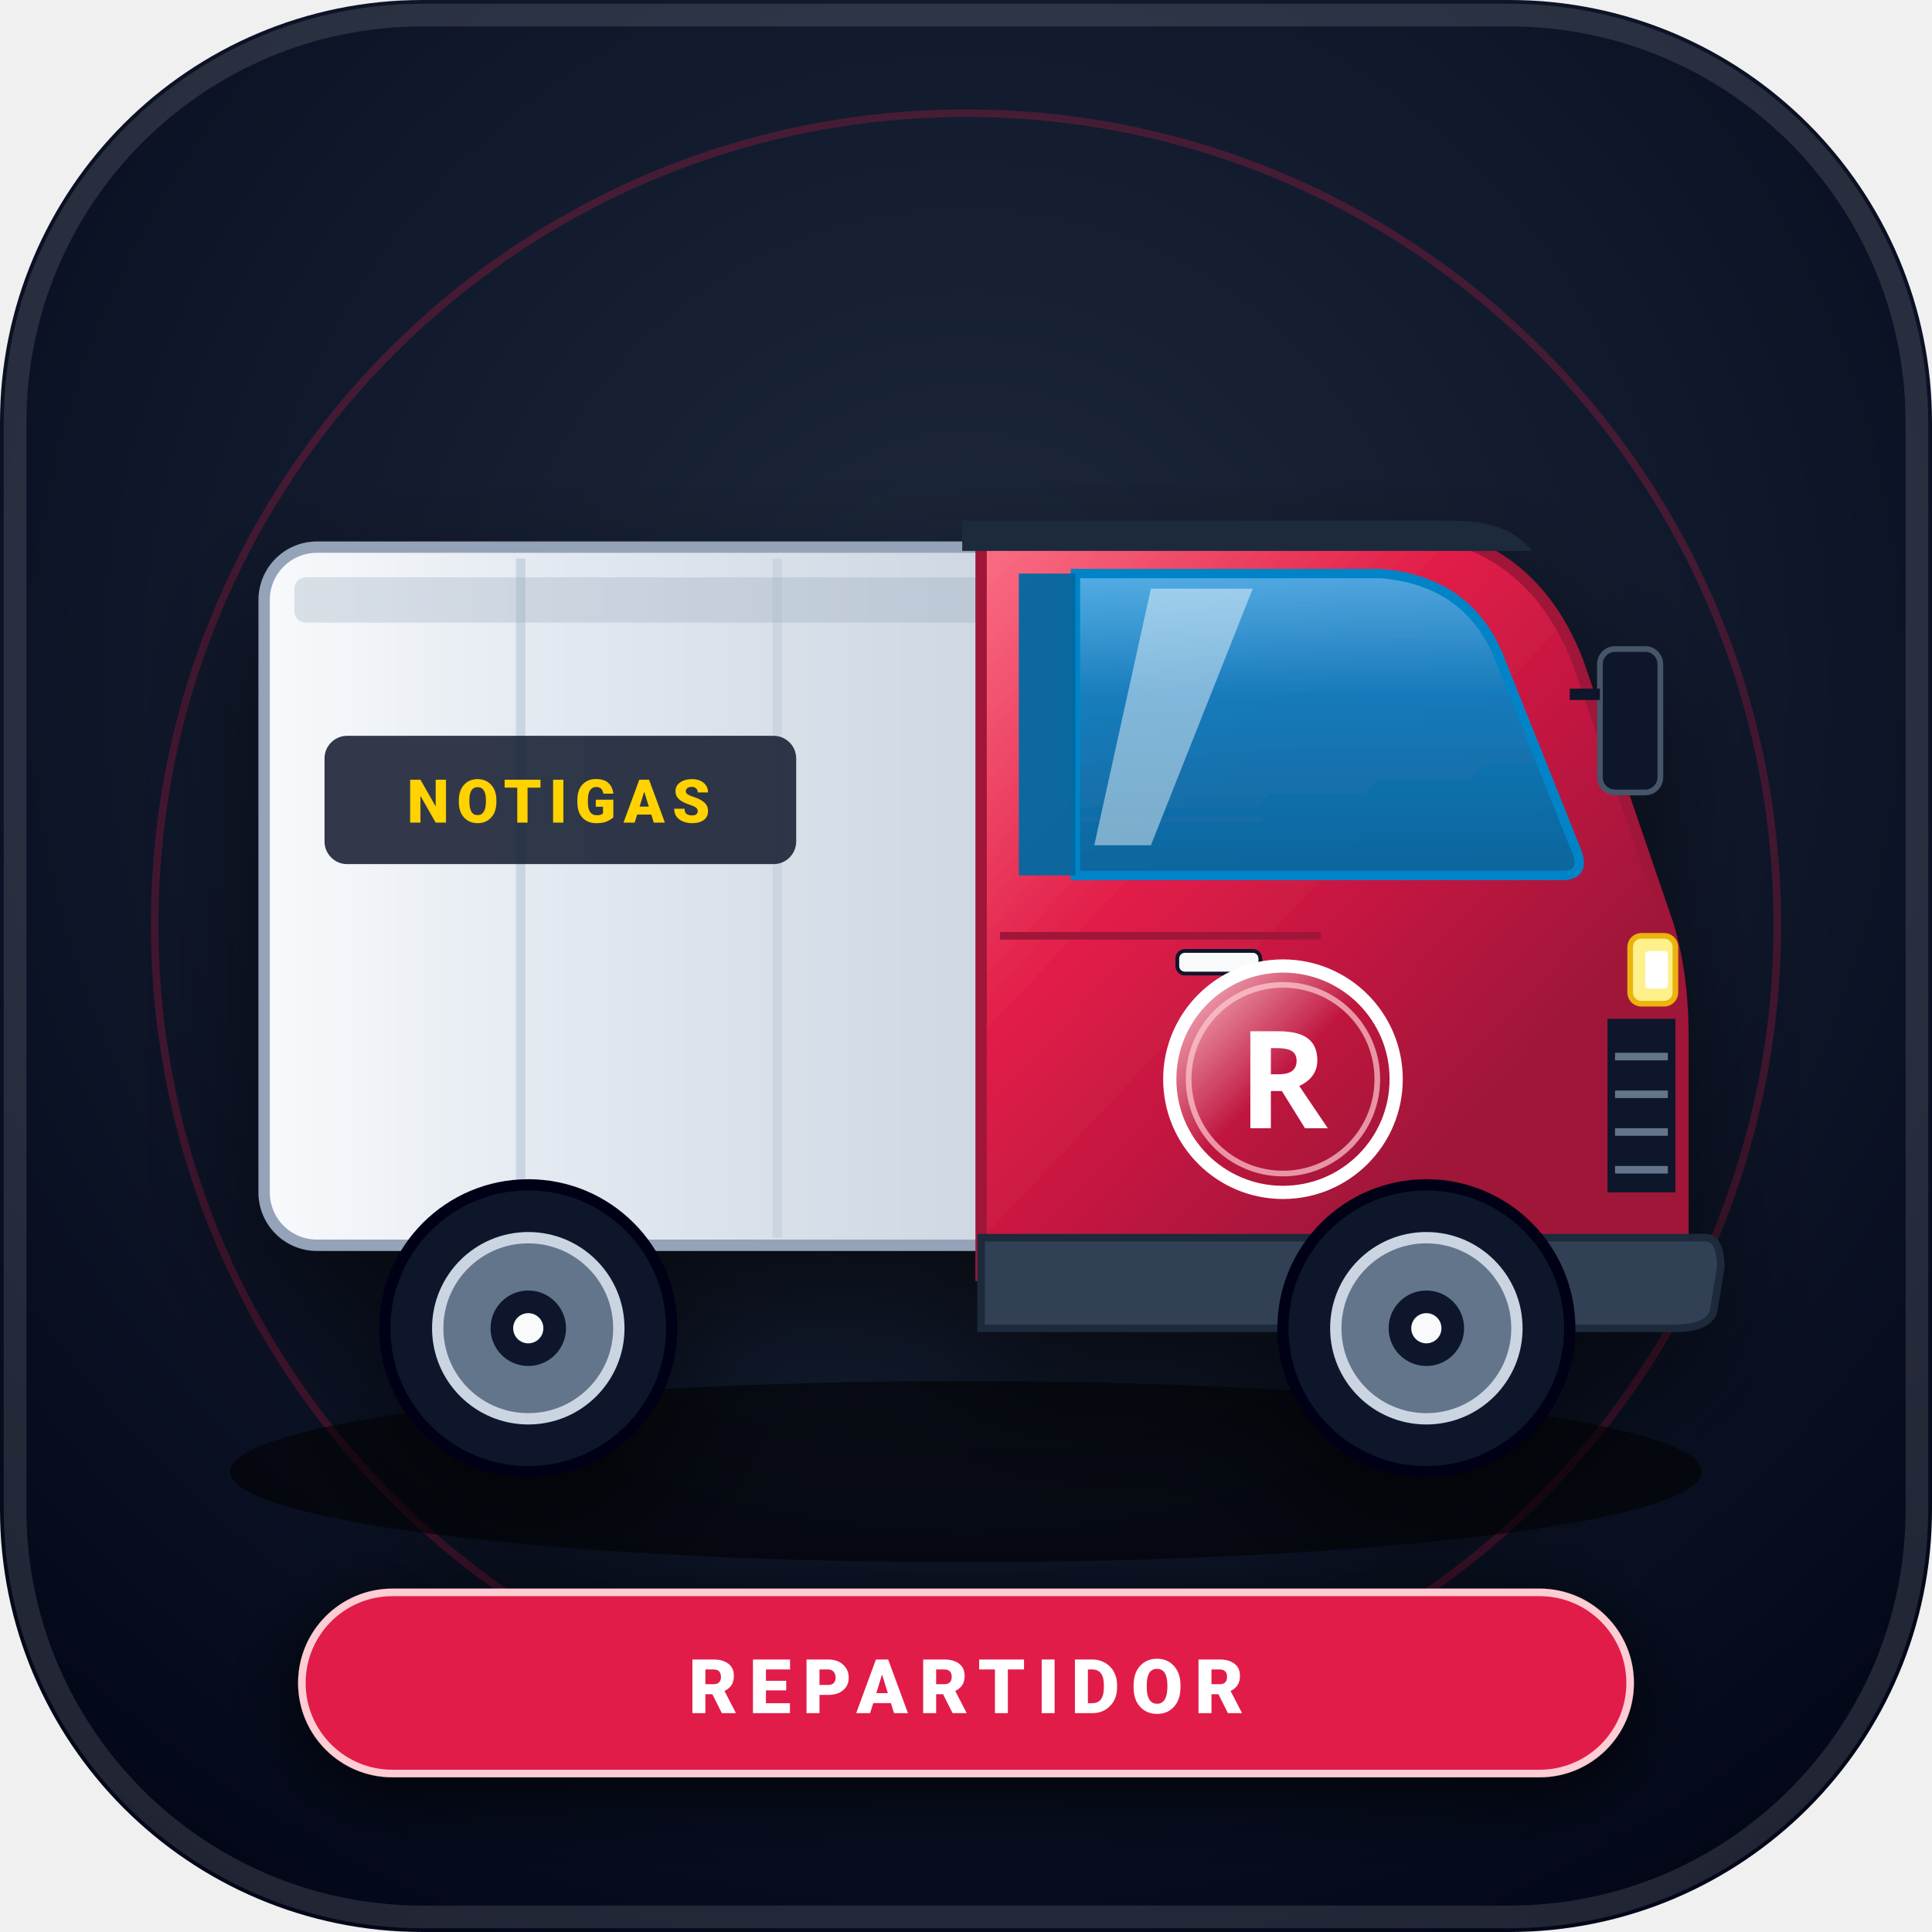
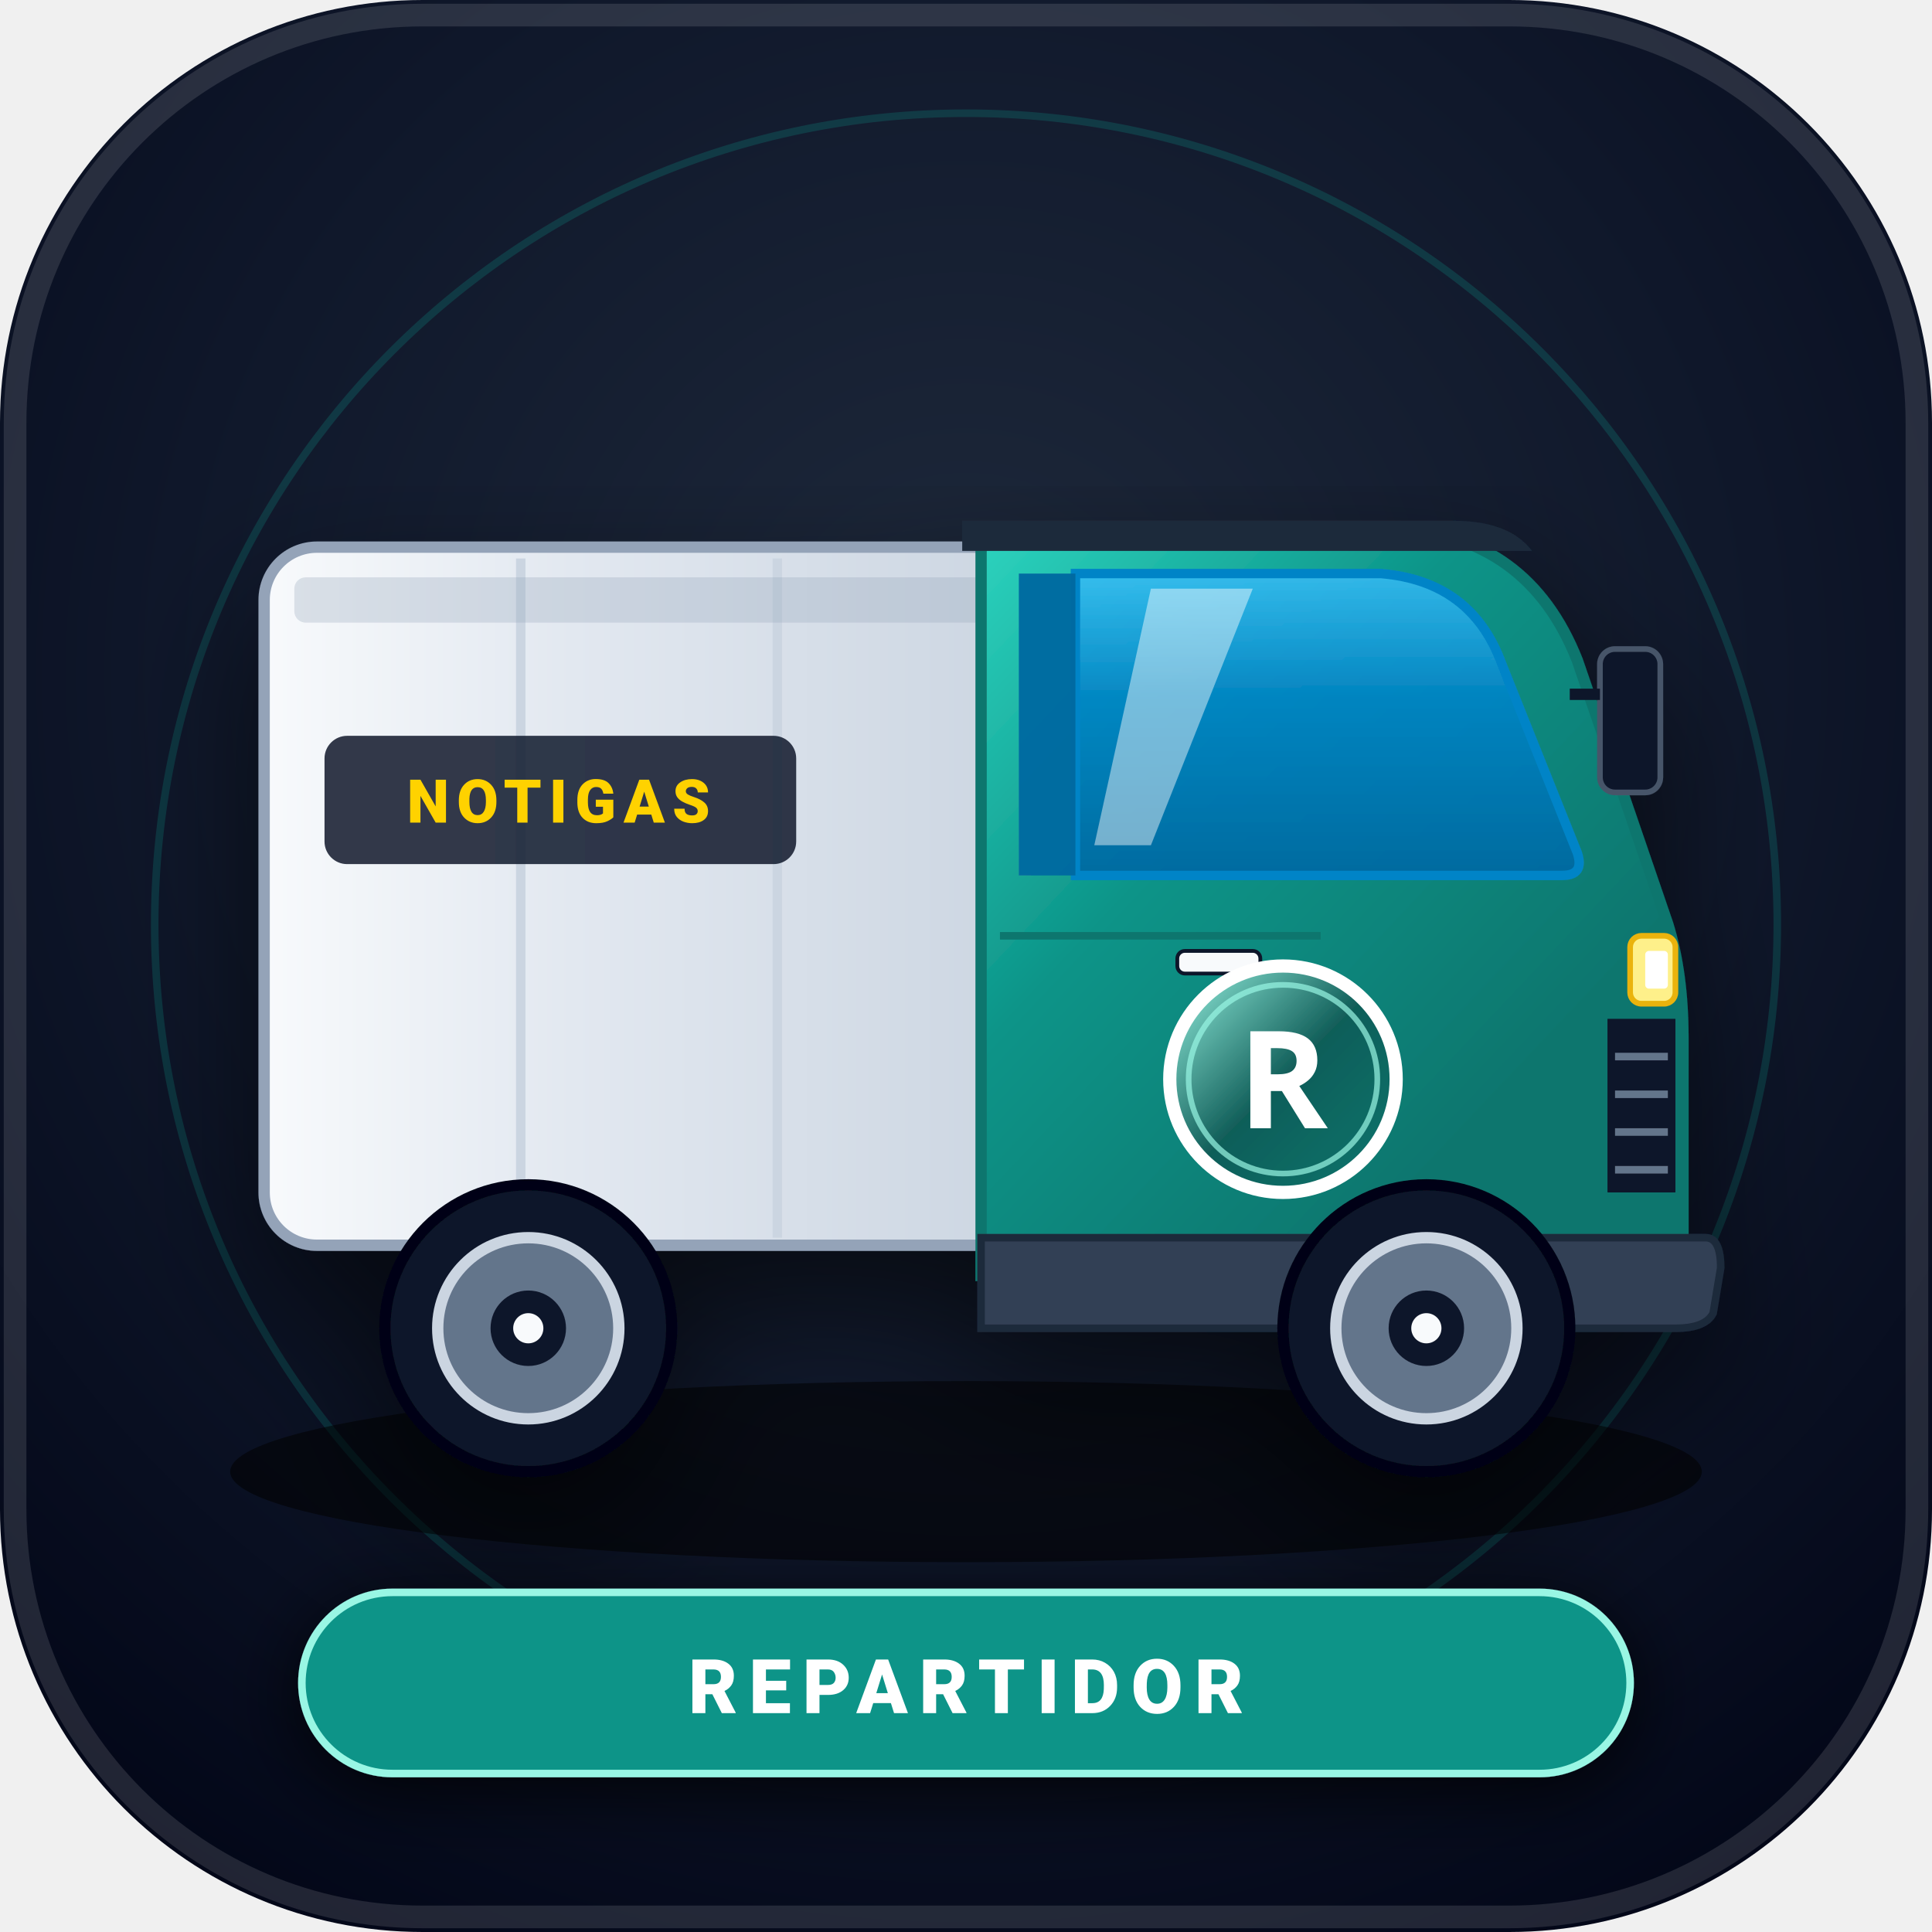
<svg xmlns="http://www.w3.org/2000/svg" viewBox="0 0 512 512" width="512" height="512">
  <defs>
    <radialGradient id="bgGrad" cx="50%" cy="35%" r="75%">
      <stop offset="0%" stop-color="#1E293B" />
      <stop offset="55%" stop-color="#0F172A" />
      <stop offset="100%" stop-color="#020617" />
    </radialGradient>
    <linearGradient id="cabGrad" x1="0%" y1="0%" x2="100%" y2="100%">
-       <stop offset="0%" stop-color="#FB7185" />
-       <stop offset="35%" stop-color="#E11D48" />
-       <stop offset="75%" stop-color="#9F1239" />
-       <stop offset="100%" stop-color="#9F1239" />
+       <stop offset="0%" stop-color="#2DD4BF" />
+       <stop offset="35%" stop-color="#0D9488" />
+       <stop offset="75%" stop-color="#0F766E" />
+       <stop offset="100%" stop-color="#0F766E" />
    </linearGradient>
    <linearGradient id="cargoGrad" x1="0%" y1="0%" x2="100%" y2="0%">
      <stop offset="0%" stop-color="#F8FAFC" />
      <stop offset="40%" stop-color="#E2E8F0" />
      <stop offset="100%" stop-color="#CBD5E1" />
    </linearGradient>
    <linearGradient id="badgeGrad" x1="0%" y1="0%" x2="100%" y2="100%">
-       <stop offset="0%" stop-color="#FECDD3" />
-       <stop offset="50%" stop-color="#BE123C" />
-       <stop offset="100%" stop-color="#9F1239" />
+       <stop offset="0%" stop-color="#99F6E4" />
+       <stop offset="50%" stop-color="#115E59" />
+       <stop offset="100%" stop-color="#0F766E" />
    </linearGradient>
    <linearGradient id="windshieldGrad" x1="0%" y1="0%" x2="0%" y2="100%">
      <stop offset="0%" stop-color="#38BDF8" stop-opacity="0.85" />
      <stop offset="40%" stop-color="#0284C7" stop-opacity="0.9" />
      <stop offset="100%" stop-color="#0369A1" stop-opacity="0.95" />
    </linearGradient>
    <filter id="truckShadow" x="-10%" y="-10%" width="130%" height="130%">
      <feDropShadow dx="0" dy="16" stdDeviation="18" flood-color="#000000" flood-opacity="0.6" />
    </filter>
  </defs>
  <rect width="512" height="512" rx="112" fill="url(#bgGrad)" />
  <rect width="504" height="504" x="4" y="4" rx="108" fill="none" stroke="rgba(255,255,255,0.12)" stroke-width="6" />
-   <circle cx="256" cy="245" r="215" fill="none" stroke="#E11D48" stroke-opacity="0.25" stroke-width="2" />
+   <circle cx="256" cy="245" r="215" fill="none" stroke="#0D9488" stroke-opacity="0.25" stroke-width="2" />
  <ellipse cx="256" cy="390" rx="195" ry="24" fill="rgba(0,0,0,0.55)" />
  <g filter="url(#truckShadow)">
    <rect x="70" y="145" width="205" height="185" rx="14" fill="url(#cargoGrad)" stroke="#94A3B8" stroke-width="3" />
    <line x1="138" y1="148" x2="138" y2="328" stroke="#CBD5E1" stroke-width="2.5" />
    <line x1="206" y1="148" x2="206" y2="328" stroke="#CBD5E1" stroke-width="2.5" />
    <rect x="78" y="153" width="189" height="12" rx="3" fill="#94A3B8" opacity="0.3" />
    <rect x="86" y="195" width="125" height="34" rx="6" fill="#0F172A" opacity="0.85" />
    <text x="148" y="218" font-family="'Segoe UI', Roboto, Montserrat, sans-serif" font-weight="900" font-size="16" fill="#FFD200" text-anchor="middle" letter-spacing="2">NOTIGAS</text>
-     <path d="M 260 140 L 370 140 Q 405 142 418 175 L 442 245 Q 446 258 446 275 L 446 332 Q 446 338 440 338 L 260 338 Z" fill="url(#cabGrad)" stroke="#9F1239" stroke-width="3" />
+     <path d="M 260 140 L 370 140 Q 405 142 418 175 L 442 245 Q 446 258 446 275 L 446 332 Q 446 338 440 338 L 260 338 Z" fill="url(#cabGrad)" stroke="#0F766E" stroke-width="3" />
    <path d="M 285 152 L 366 152 Q 390 154 398 176 L 418 226 Q 420 232 414 232 L 285 232 Z" fill="url(#windshieldGrad)" stroke="#0284C7" stroke-width="2.5" />
    <path d="M 305 156 L 332 156 L 305 224 L 290 224 Z" fill="rgba(255,255,255,0.45)" />
    <path d="M 285 152 L 285 232 L 270 232 L 270 152 Z" fill="#0369A1" opacity="0.95" />
    <path d="M 255 138 L 385 138 Q 400 138 406 146 L 255 146 Z" fill="#1E293B" />
    <rect x="424" y="172" width="16" height="38" rx="4" fill="#0F172A" stroke="#475569" stroke-width="1.5" />
    <line x1="416" y1="184" x2="424" y2="184" stroke="#0F172A" stroke-width="3" />
-     <line x1="265" y1="248" x2="350" y2="248" stroke="#9F1239" stroke-width="2" />
+     <line x1="265" y1="248" x2="350" y2="248" stroke="#0F766E" stroke-width="2" />
    <rect x="312" y="252" width="22" height="6" rx="2" fill="#F8FAFC" stroke="#0F172A" stroke-width="1" />
    <circle cx="340" cy="286" r="30" fill="url(#badgeGrad)" stroke="#FFFFFF" stroke-width="3.5" />
-     <circle cx="340" cy="286" r="25" fill="none" stroke="#FECDD3" stroke-width="1.5" opacity="0.7" />
+     <circle cx="340" cy="286" r="25" fill="none" stroke="#99F6E4" stroke-width="1.5" opacity="0.7" />
    <text x="340" y="299" font-family="'Impact', 'Arial Black', sans-serif" font-weight="900" font-size="36" fill="#FFFFFF" text-anchor="middle" letter-spacing="1">R</text>
    <path d="M 426 270 L 444 270 L 444 316 L 426 316 Z" fill="#0F172A" />
    <line x1="428" y1="280" x2="442" y2="280" stroke="#64748B" stroke-width="2" />
    <line x1="428" y1="290" x2="442" y2="290" stroke="#64748B" stroke-width="2" />
    <line x1="428" y1="300" x2="442" y2="300" stroke="#64748B" stroke-width="2" />
    <line x1="428" y1="310" x2="442" y2="310" stroke="#64748B" stroke-width="2" />
    <rect x="432" y="248" width="12" height="18" rx="3" fill="#FEF08A" stroke="#EAB308" stroke-width="1.5" />
    <rect x="436" y="252" width="6" height="10" rx="1" fill="#FFFFFF" />
    <path d="M 260 328 L 452 328 Q 456 328 456 336 L 454 348 Q 452 352 444 352 L 260 352 Z" fill="#334155" stroke="#1E293B" stroke-width="2" />
    <g>
      <circle cx="140" cy="352" r="38" fill="#0F172A" stroke="#020617" stroke-width="3" />
      <circle cx="140" cy="352" r="24" fill="#64748B" stroke="#CBD5E1" stroke-width="3" />
      <circle cx="140" cy="352" r="10" fill="#0F172A" />
      <circle cx="140" cy="352" r="4" fill="#F8FAFC" />
    </g>
    <g>
      <circle cx="378" cy="352" r="38" fill="#0F172A" stroke="#020617" stroke-width="3" />
      <circle cx="378" cy="352" r="24" fill="#64748B" stroke="#CBD5E1" stroke-width="3" />
      <circle cx="378" cy="352" r="10" fill="#0F172A" />
      <circle cx="378" cy="352" r="4" fill="#F8FAFC" />
    </g>
  </g>
  <g filter="drop-shadow(0 4px 10px rgba(0,0,0,0.8))">
-     <rect x="80" y="422" width="352" height="48" rx="24" fill="#E11D48" stroke="#FECDD3" stroke-width="2" />
+     <rect x="80" y="422" width="352" height="48" rx="24" fill="#0D9488" stroke="#99F6E4" stroke-width="2" />
    <text x="256" y="454" font-family="'Segoe UI', Roboto, Montserrat, sans-serif" font-weight="900" font-size="20" fill="#FFFFFF" text-anchor="middle" letter-spacing="3">REPARTIDOR</text>
  </g>
</svg>
